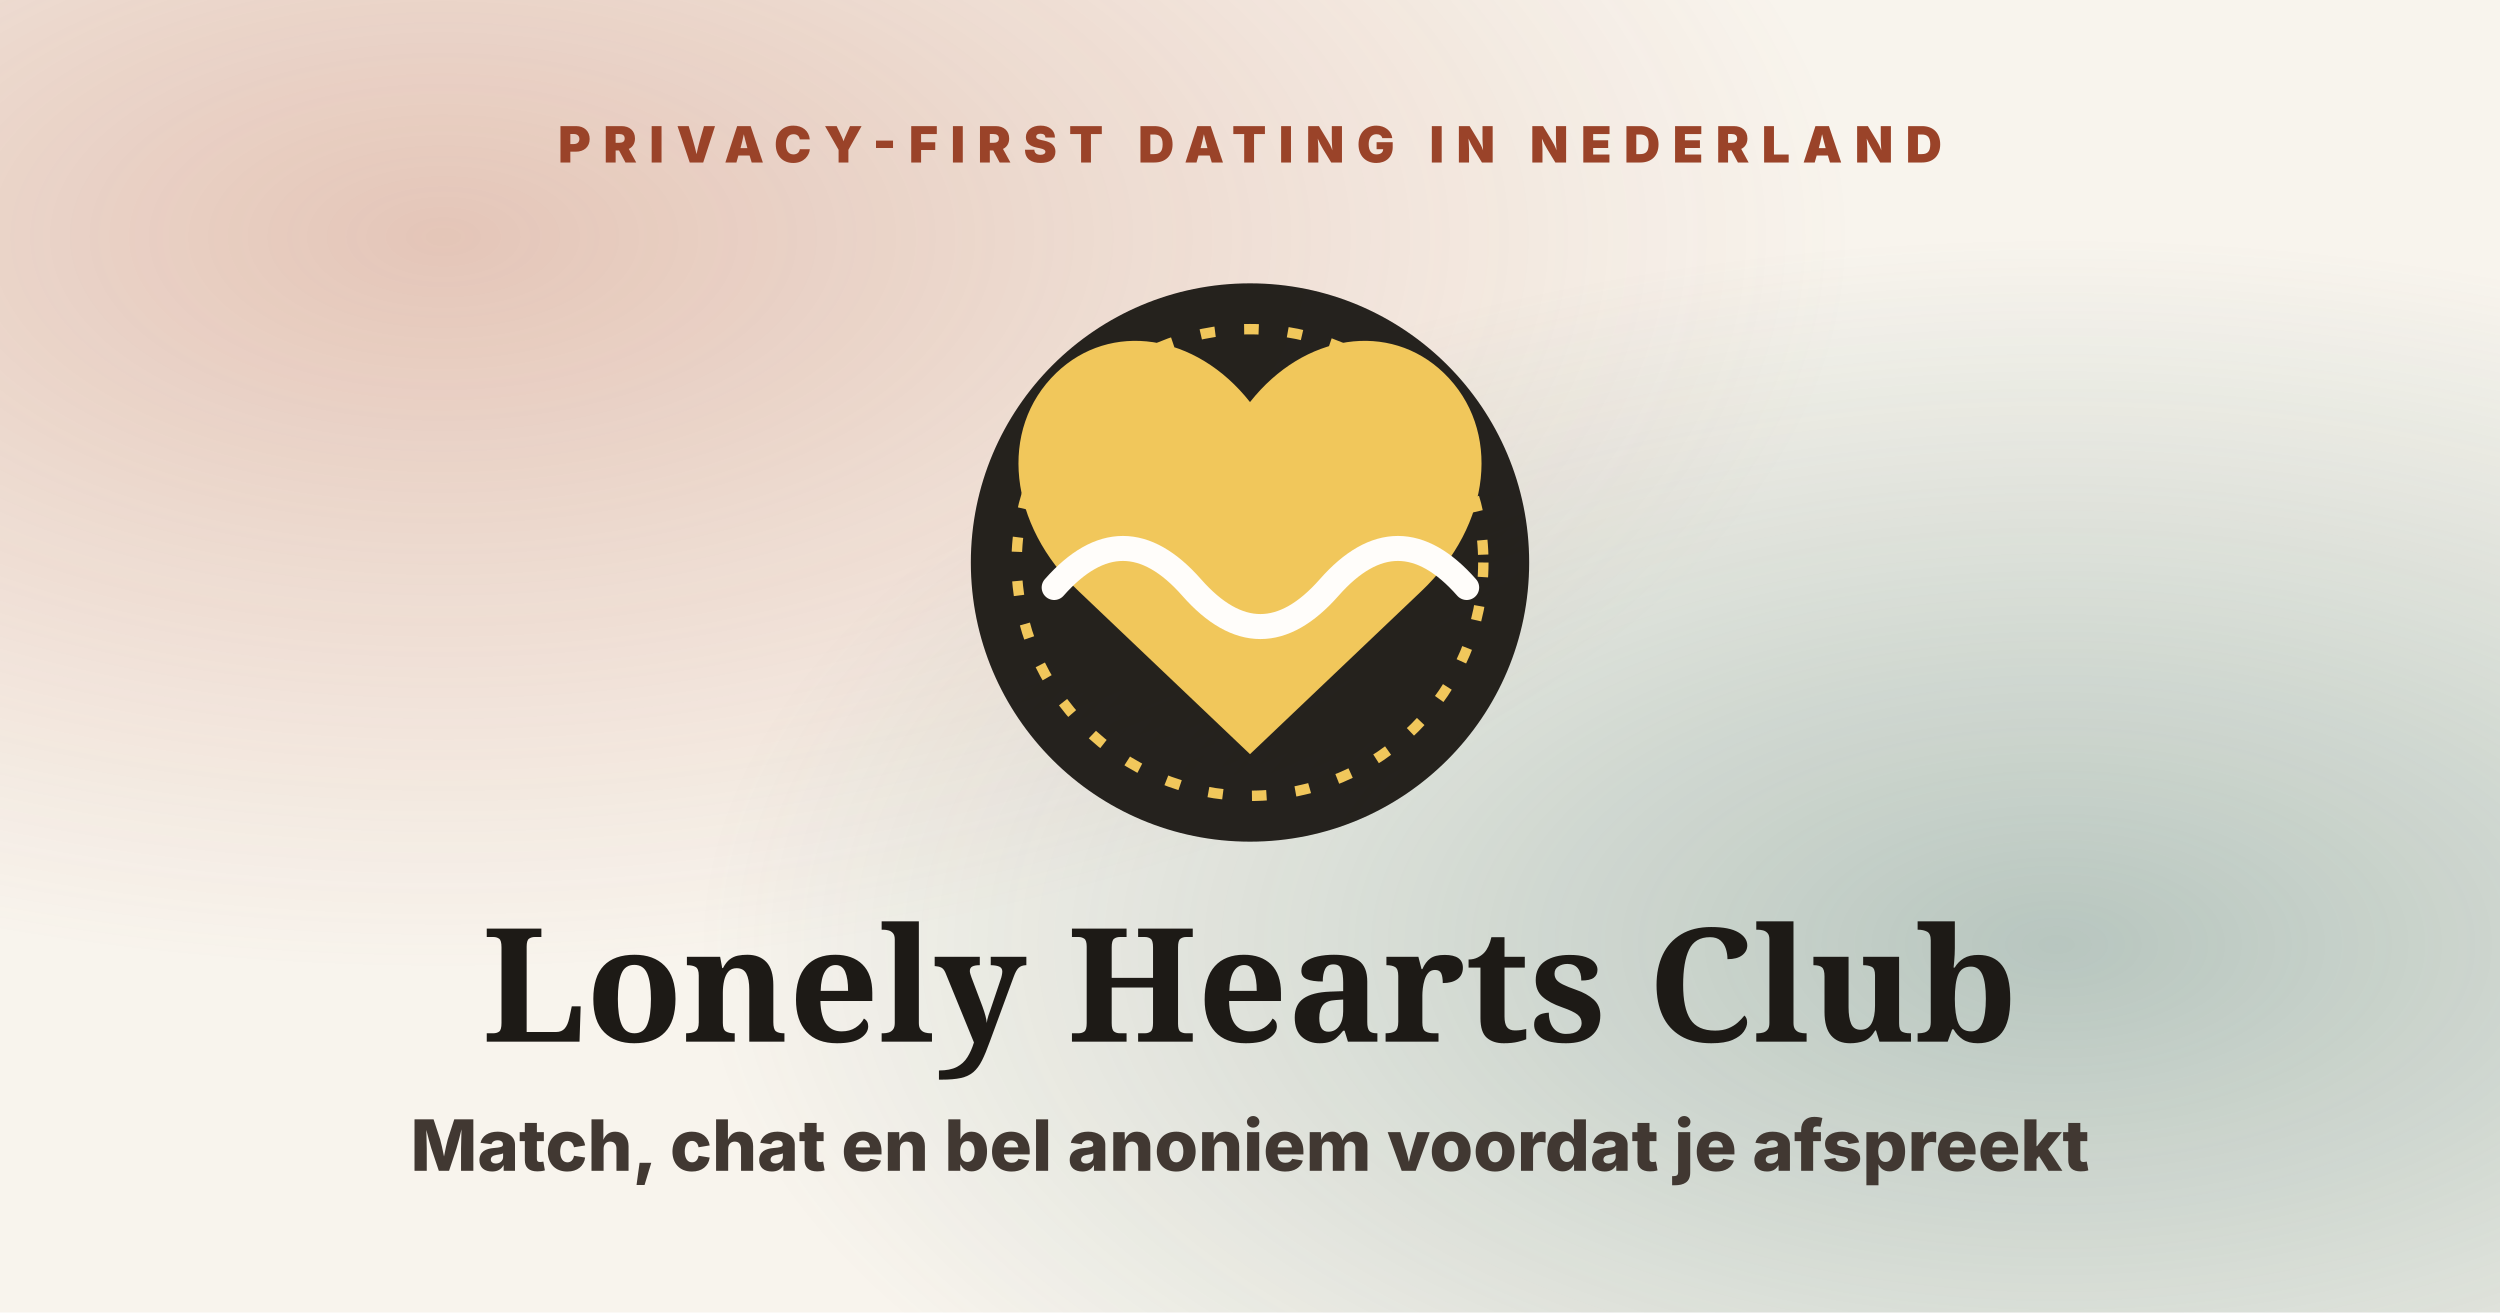
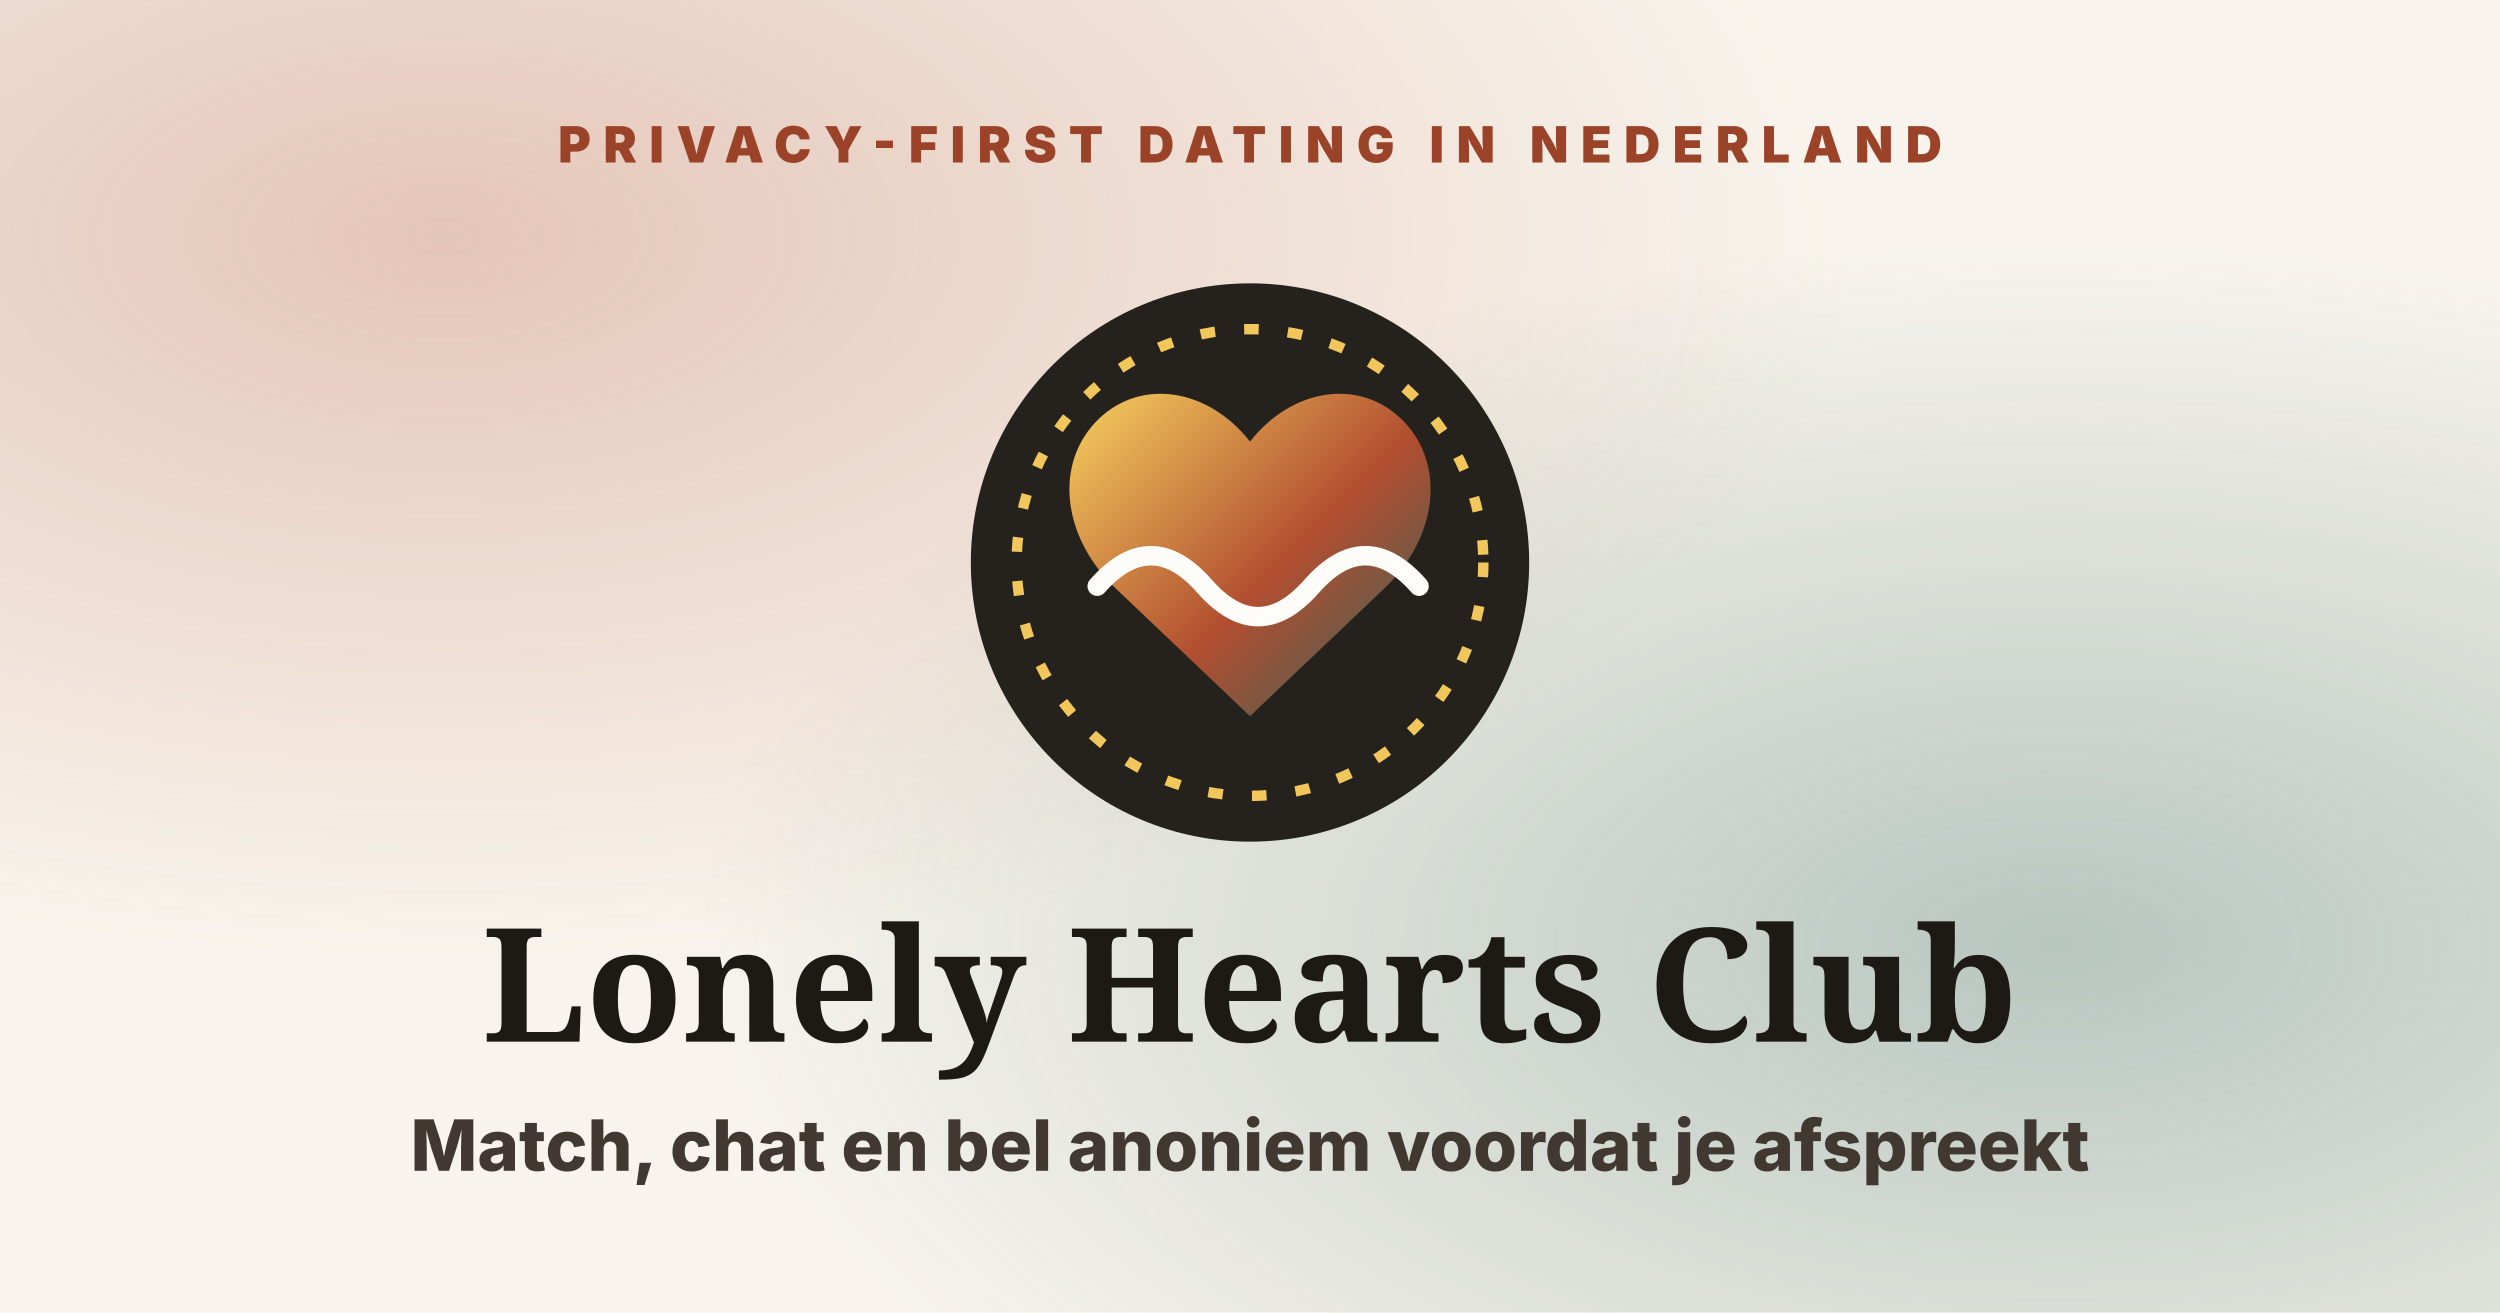
<svg xmlns="http://www.w3.org/2000/svg" width="1200" height="630" viewBox="0 0 1200 630" role="img" aria-labelledby="title desc">
  <defs>
    <radialGradient id="glow1" cx="18%" cy="18%" r="56%">
      <stop offset="0%" stop-color="#b14e30" stop-opacity=".28" />
      <stop offset="100%" stop-color="#b14e30" stop-opacity="0" />
    </radialGradient>
    <radialGradient id="glow2" cx="82%" cy="72%" r="54%">
      <stop offset="0%" stop-color="#2f655d" stop-opacity=".32" />
      <stop offset="100%" stop-color="#2f655d" stop-opacity="0" />
    </radialGradient>
-     <linearGradient id="heart" x1="444" x2="756" y1="144" y2="468">
+     <linearGradient id="heart" gradientUnits="userSpaceOnUse" x1="500" x2="700" y1="170" y2="370">
      <stop offset="0%" stop-color="#f1c75b" />
      <stop offset="55%" stop-color="#b14e30" />
      <stop offset="100%" stop-color="#2f655d" />
    </linearGradient>
  </defs>
  <rect width="1200" height="630" fill="#f8f4ed" />
  <rect width="1200" height="630" fill="url(#glow1)" />
  <rect width="1200" height="630" fill="url(#glow2)" />
  <circle cx="600" cy="270" r="134" fill="#1d1a16" opacity=".96" />
  <circle cx="600" cy="270" r="112" fill="none" stroke="#f1c75b" stroke-width="5" stroke-dasharray="7 14" />
-   <path fill="url(#heart)" d="M600 362 518 284c-34-32-39-78-11-105 26-25 67-19 93 14 26-33 67-39 93-14 28 27 23 73-11 105L600 362Z" />
-   <path fill="none" stroke="#fffdfa" stroke-linecap="round" stroke-width="12" d="M506 282c22-25 44-25 66 0s44 25 66 0 44-25 66 0" />
+   <g transform="translate(600 272) scale(.78) translate(-600 -270)">
+     <path fill="url(#heart)" d="M600 362 518 284c-34-32-39-78-11-105 26-25 67-19 93 14 26-33 67-39 93-14 28 27 23 73-11 105L600 362Z" />
+     <path fill="none" stroke="#fffdfa" stroke-linecap="round" stroke-width="12" d="M506 282c22-25 44-25 66 0s44 25 66 0 44-25 66 0" />
+   </g>
  <text x="600" y="78" text-anchor="middle" fill="#9a4329" font-family="Inter, Arial, sans-serif" font-size="24" font-weight="900" letter-spacing="6">PRIVACY-FIRST DATING IN NEDERLAND</text>
  <text x="600" y="500" text-anchor="middle" fill="#1d1a16" font-family="Georgia, serif" font-size="76" font-weight="900">Lonely Hearts Club</text>
  <text x="600" y="562" text-anchor="middle" fill="#413832" font-family="Inter, Arial, sans-serif" font-size="34" font-weight="800">Match, chat en bel anoniem voordat je afspreekt</text>
</svg>
